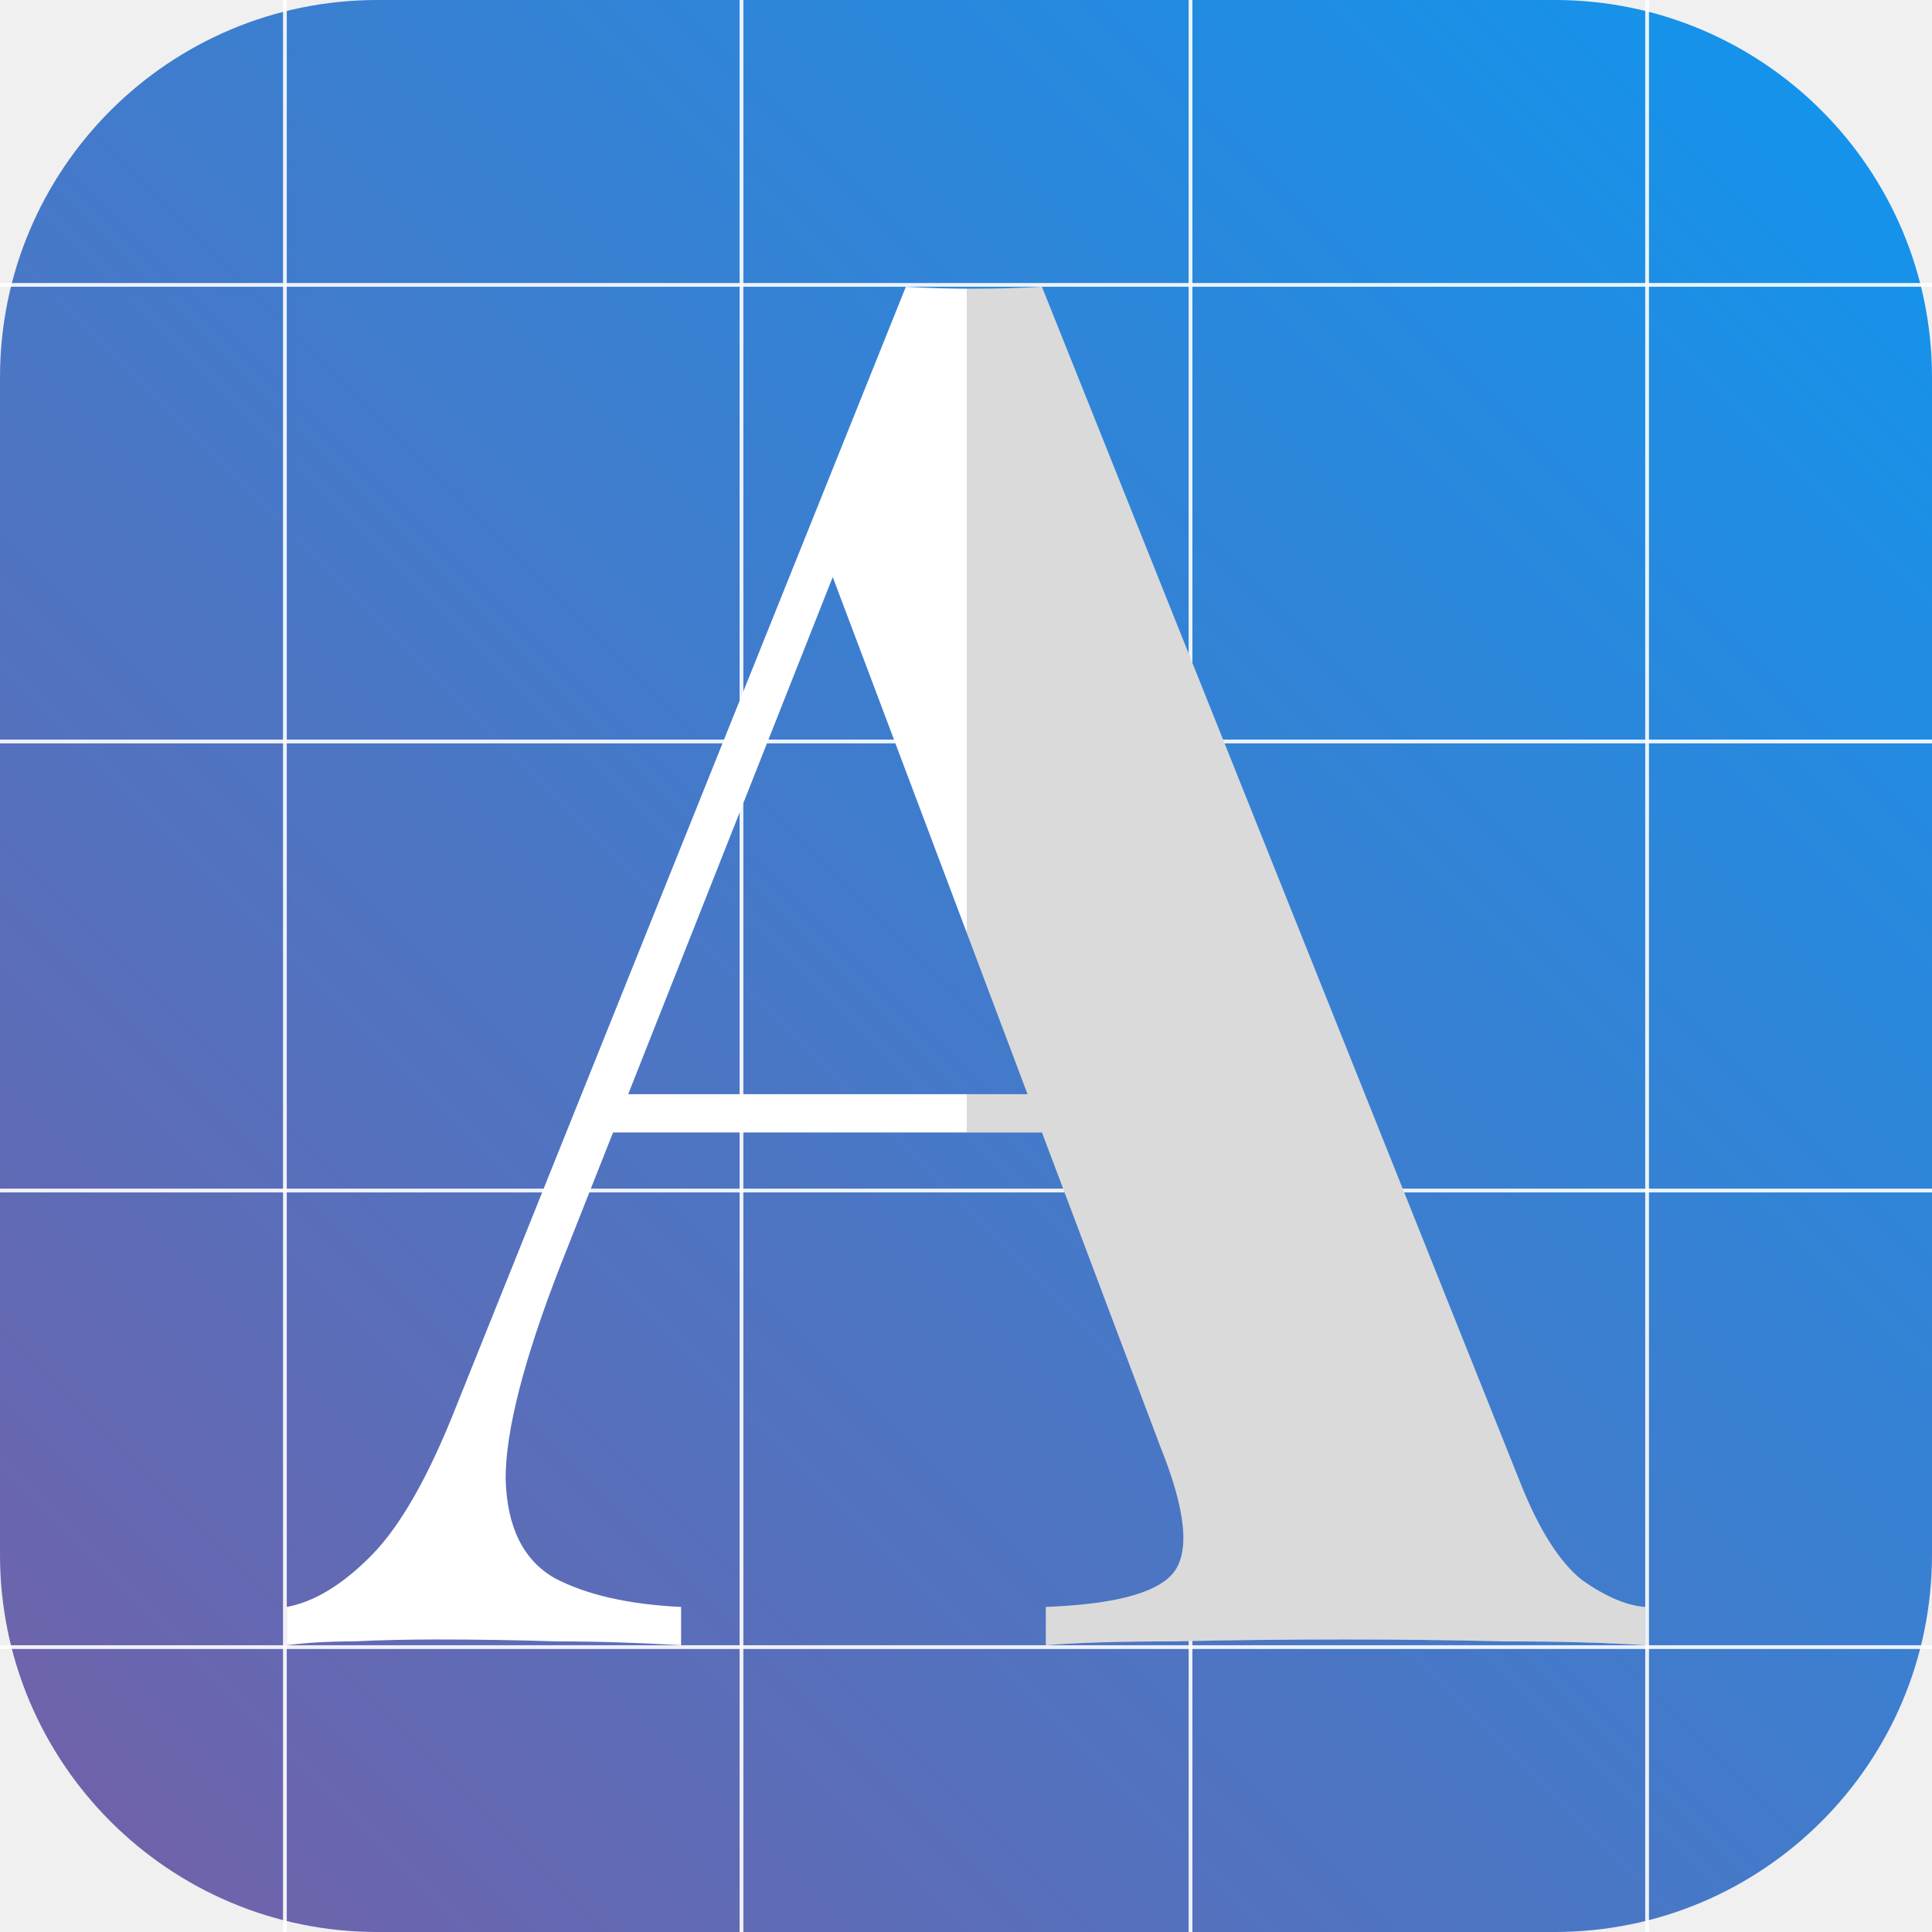
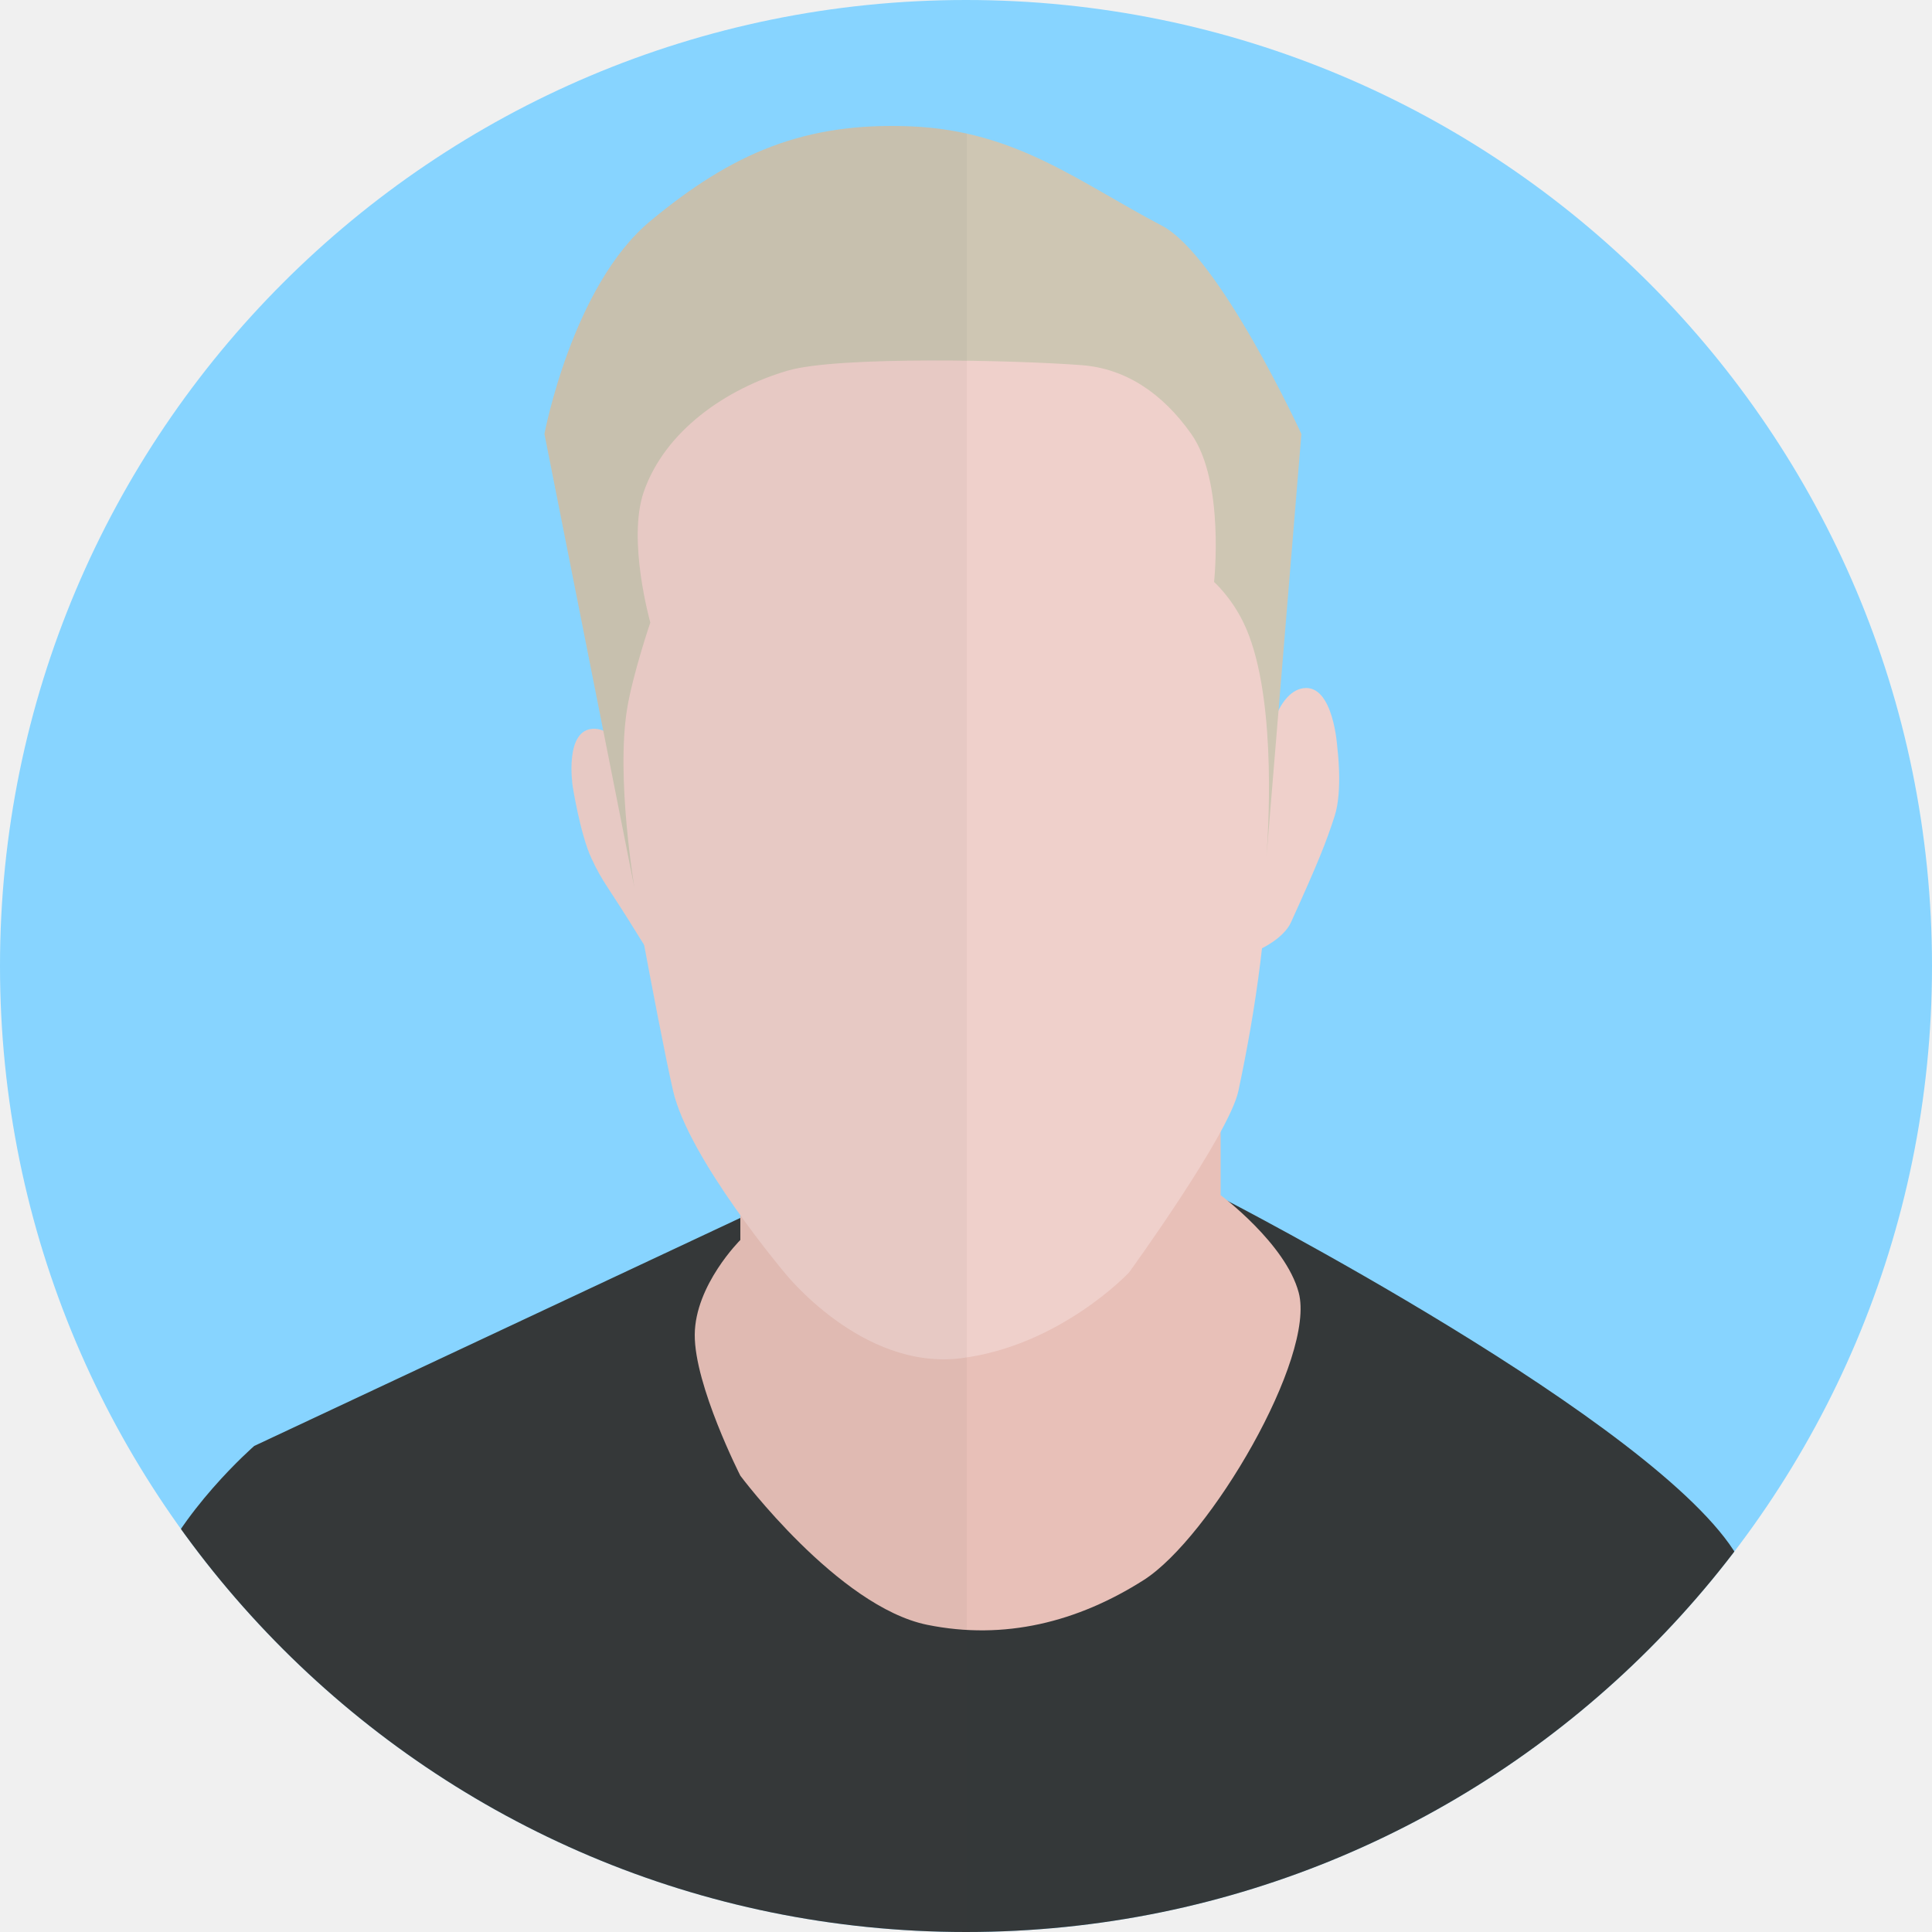
- <svg xmlns="http://www.w3.org/2000/svg" width="512" height="512" viewBox="0 0 512 512" fill="none">
-   <g clip-path="url(#clip0)">
-     <rect width="512" height="512" rx="100" fill="url(#paint0_linear)" />
-     <rect x="-43.5" y="-43.5" width="119" height="599" stroke="white" stroke-opacity="0.9" />
-     <rect x="196.5" y="-43.5" width="119" height="599" stroke="white" stroke-opacity="0.9" />
-     <rect x="-43.5" y="75.5" width="119" height="599" transform="rotate(-90 -43.5 75.5)" stroke="white" stroke-opacity="0.9" />
-     <rect x="-43.5" y="315.5" width="119" height="599" transform="rotate(-90 -43.5 315.5)" stroke="white" stroke-opacity="0.9" />
-     <rect x="436.5" y="-43.5" width="119" height="599" stroke="white" stroke-opacity="0.9" />
-     <rect x="-43.5" y="555.5" width="119" height="599" transform="rotate(-90 -43.5 555.5)" stroke="white" stroke-opacity="0.9" />
-     <path d="M276.116 76L403.083 393.408C407.959 405.577 413.359 414.028 419.28 418.761C425.55 423.155 431.123 425.521 436 425.859V436C425.55 435.324 413.184 434.986 398.903 434.986C384.97 434.648 370.862 434.479 356.581 434.479C340.557 434.479 325.405 434.648 311.123 434.986C296.842 434.986 285.521 435.324 277.161 436V425.859C294.926 425.183 306.073 422.31 310.601 417.239C315.477 411.831 314.433 400.507 307.466 383.268L218.642 147.493L228.046 134.31L148.627 335.099C138.874 360.113 133.997 379.042 133.997 391.887C134.345 404.732 138.7 413.521 147.06 418.254C155.419 422.648 166.566 425.183 180.499 425.859V436C169.004 435.324 158.032 434.986 147.582 434.986C137.132 434.648 126.508 434.479 115.71 434.479C108.046 434.479 100.731 434.648 93.765 434.986C87.147 434.986 81.225 435.324 76 436V425.859C83.315 424.507 90.804 419.944 98.467 412.169C106.131 404.394 113.62 391.211 120.935 372.62L240.064 76C245.637 76.338 251.559 76.507 257.829 76.507C264.447 76.507 270.543 76.338 276.116 76ZM312.691 289.972V300.113H156.987L162.212 289.972H312.691Z" fill="white" />
-     <mask id="mask0" mask-type="alpha" maskUnits="userSpaceOnUse" x="76" y="76" width="360" height="360">
-       <path d="M276.116 76L403.083 393.408C407.959 405.577 413.359 414.028 419.28 418.761C425.55 423.155 431.123 425.521 436 425.859V436C425.55 435.324 413.184 434.986 398.903 434.986C384.97 434.648 370.862 434.479 356.581 434.479C340.557 434.479 325.405 434.648 311.123 434.986C296.842 434.986 285.521 435.324 277.161 436V425.859C294.926 425.183 306.073 422.31 310.601 417.239C315.477 411.831 314.433 400.507 307.466 383.268L218.642 147.493L228.046 134.31L148.627 335.099C138.874 360.113 133.997 379.042 133.997 391.887C134.345 404.732 138.7 413.521 147.06 418.254C155.419 422.648 166.566 425.183 180.499 425.859V436C169.004 435.324 158.032 434.986 147.582 434.986C137.132 434.648 126.508 434.479 115.71 434.479C108.046 434.479 100.731 434.648 93.765 434.986C87.147 434.986 81.225 435.324 76 436V425.859C83.315 424.507 90.804 419.944 98.467 412.169C106.131 404.394 113.62 391.211 120.935 372.62L240.064 76C245.637 76.338 251.559 76.507 257.829 76.507C264.447 76.507 270.543 76.338 276.116 76ZM312.691 289.972V300.113H156.987L162.212 289.972H312.691Z" fill="white" />
-     </mask>
-     <g mask="url(#mask0)">
-       <rect x="256.187" y="76" width="180.187" height="360" fill="#464646" fill-opacity="0.2" />
-     </g>
+ <svg xmlns="http://www.w3.org/2000/svg" width="2500" height="2500" viewBox="0 0 2500 2500" fill="none">
+   <circle cx="1250" cy="1250" r="1250" fill="#87D4FF" />
+   <mask id="mask0" mask-type="alpha" maskUnits="userSpaceOnUse" x="0" y="0" width="2500" height="2500">
+     <circle cx="1250" cy="1250" r="1250" fill="#C4C4C4" />
+   </mask>
+   <g mask="url(#mask0)">
+     <path d="M195.5 2050.54C158.527 2149.95 159 2337.54 159 2337.54L1275 2536.5L2341 2337.54C2341 2337.54 2319.11 2136.09 2248.5 2014.54C2148 1841.54 1580 1549.54 1580 1549.54L960 1575.04L329 1871.04C329 1871.04 230.34 1956.86 195.5 2050.54Z" fill="#343839" />
+     <path d="M957.996 1604.54V1546.54L1579.5 1461.04V1546.54C1579.5 1546.54 1663.53 1609.09 1680.5 1672.54C1702.97 1756.57 1565.73 1989.99 1480 2044.54C1394.27 2099.09 1299.58 2122.73 1200 2102.54C1084.5 2079.12 957.996 1909.54 957.996 1909.54C957.996 1909.54 898.528 1792.55 899 1727.04C899.464 1662.61 957.996 1604.54 957.996 1604.54Z" fill="#E8C0B8" />
+     <path d="M801.5 1048.04C801.5 1048.04 850.782 1323.54 871 1411.54C891.218 1499.54 1015 1646.54 1015 1646.54C1015 1646.54 1115 1773.59 1243.5 1757.54C1372 1741.49 1461 1646.54 1461 1646.54C1461 1646.54 1590.5 1468.04 1602.5 1411.54C1624.59 1307.54 1642.51 1191.1 1644 1048.04C1646.36 822.187 1561 478.04 1561 478.04L1169.5 440.54L777.5 478.04C787 660.04 801.5 1048.04 801.5 1048.04Z" fill="#EFD0CB" />
+     <path d="M1686.5 890.54C1649.94 895.722 1639 967.54 1639 967.54L1632 1227.54C1632 1227.54 1661.17 1214.06 1670.5 1193.54C1705.5 1116.54 1716 1090.04 1727 1056.04C1737.78 1022.73 1730.5 967.54 1730.5 967.54C1730.5 967.54 1725.79 884.969 1686.5 890.54Z" fill="#EFD0CB" />
+     <path d="M769.247 943.027C806.162 943.637 825.927 1013.54 825.927 1013.54L865.107 1270.67C865.107 1270.67 840.799 1234.74 829 1215.54C784.724 1143.47 780.631 1143.41 765.501 1111.04C750.679 1079.33 741 1017.04 741 1017.04C741 1017.04 729.57 942.37 769.247 943.027Z" fill="#EFD0CB" />
+     <path d="M811.5 917.04C796.848 1006.53 821 1149.04 821 1149.04L704.5 561.539C704.5 561.539 740.488 369.862 841.5 286.039C947.59 198.003 1041.26 157.787 1179 163.539C1315.18 169.227 1396.31 235.929 1503.5 292.039C1578 331.039 1684 561.539 1684 561.539L1638.83 1107.91C1638.08 1118.17 1637.5 1124.04 1637.5 1124.04L1638.83 1107.91C1642.63 1055.96 1650.69 891.473 1609 805.54C1593.04 772.649 1571 753.04 1571 753.04C1571 753.04 1585.14 623.355 1541.5 561.539C1503.85 508.209 1456 476.873 1400 472.539C1316 466.039 1084.5 460.539 1019.5 479.539C939.391 502.956 860.29 557.666 833 636.539C811.393 698.989 841.5 805.54 841.5 805.54C841.5 805.54 818.786 872.54 811.5 917.04Z" fill="#CEC6B3" />
+     <path fill-rule="evenodd" clip-rule="evenodd" d="M2339.99 2500H1251V172.85C1228.61 167.882 1204.79 164.617 1179 163.539C1041.26 157.787 947.59 198.003 841.5 286.039C740.488 369.862 704.5 561.539 704.5 561.539L780.636 945.487C777.043 943.972 773.245 943.093 769.247 943.027C729.569 942.37 741 1017.04 741 1017.04C741 1017.04 750.679 1079.33 765.501 1111.04C774.525 1130.35 779.623 1138.16 791.663 1156.62C799.809 1169.1 811.132 1186.46 829 1215.54C830.357 1217.75 831.879 1220.18 833.511 1222.75C847.153 1295.58 861.973 1372.25 871 1411.54C881.861 1458.81 922.607 1523.11 957.996 1572.5V1575.98L329 1871.04C329 1871.04 230.34 1956.86 195.5 2050.54C158.526 2149.95 159 2515.5 159 2515.5H2341C2341 2515.5 2340.68 2509.96 2339.99 2500Z" fill="#454545" fill-opacity="0.05" />
  </g>
-   <defs>
-     <linearGradient id="paint0_linear" x1="-1.90735e-06" y1="512" x2="512" y2="-1.90735e-06" gradientUnits="userSpaceOnUse">
-       <stop stop-color="#7460A7" />
-       <stop offset="1" stop-color="#0F96EF" />
-     </linearGradient>
-     <clipPath id="clip0">
-       <rect width="512" height="512" fill="white" />
-     </clipPath>
-   </defs>
</svg>
